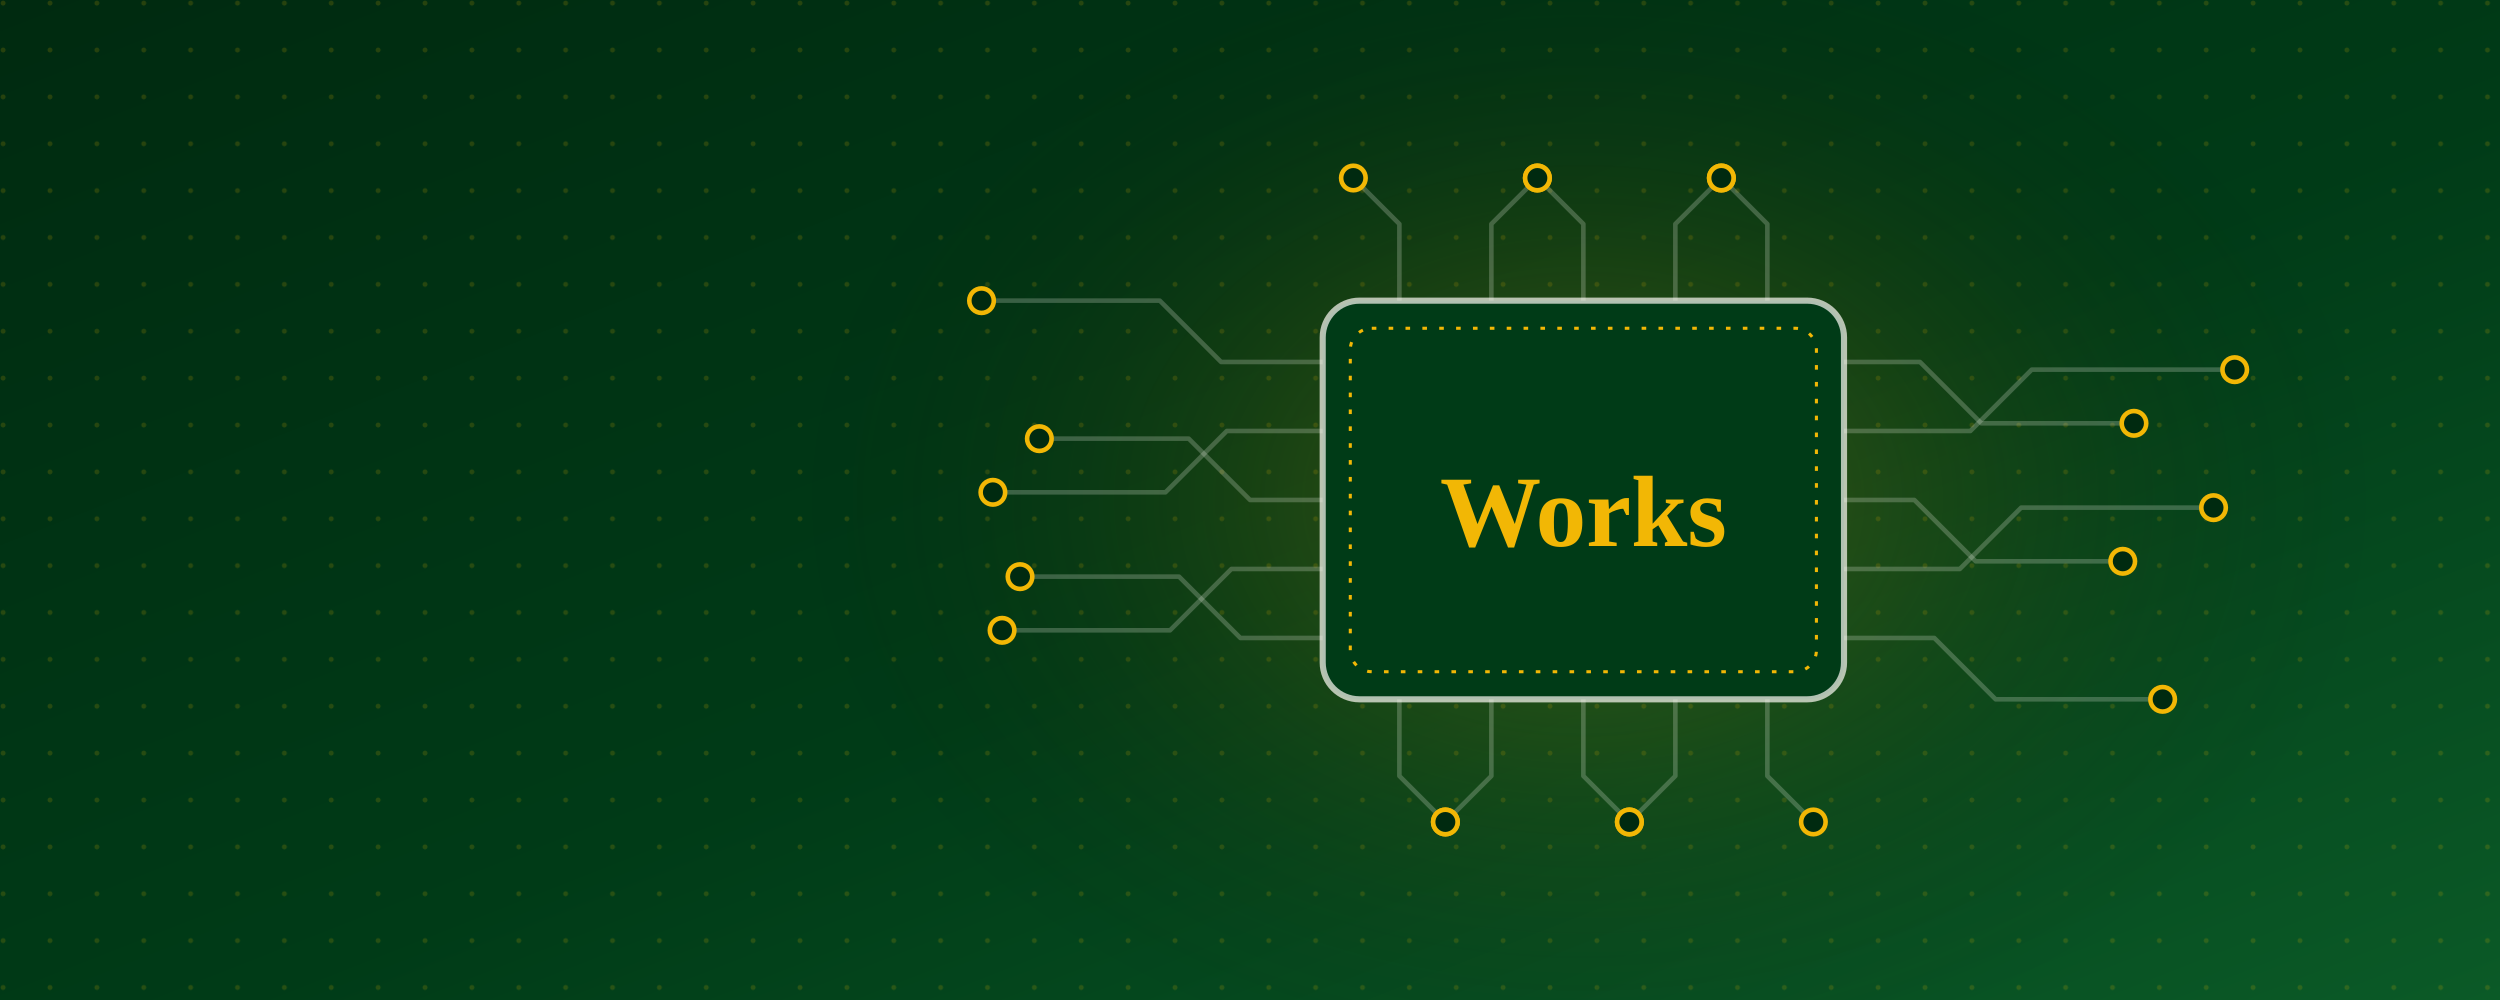
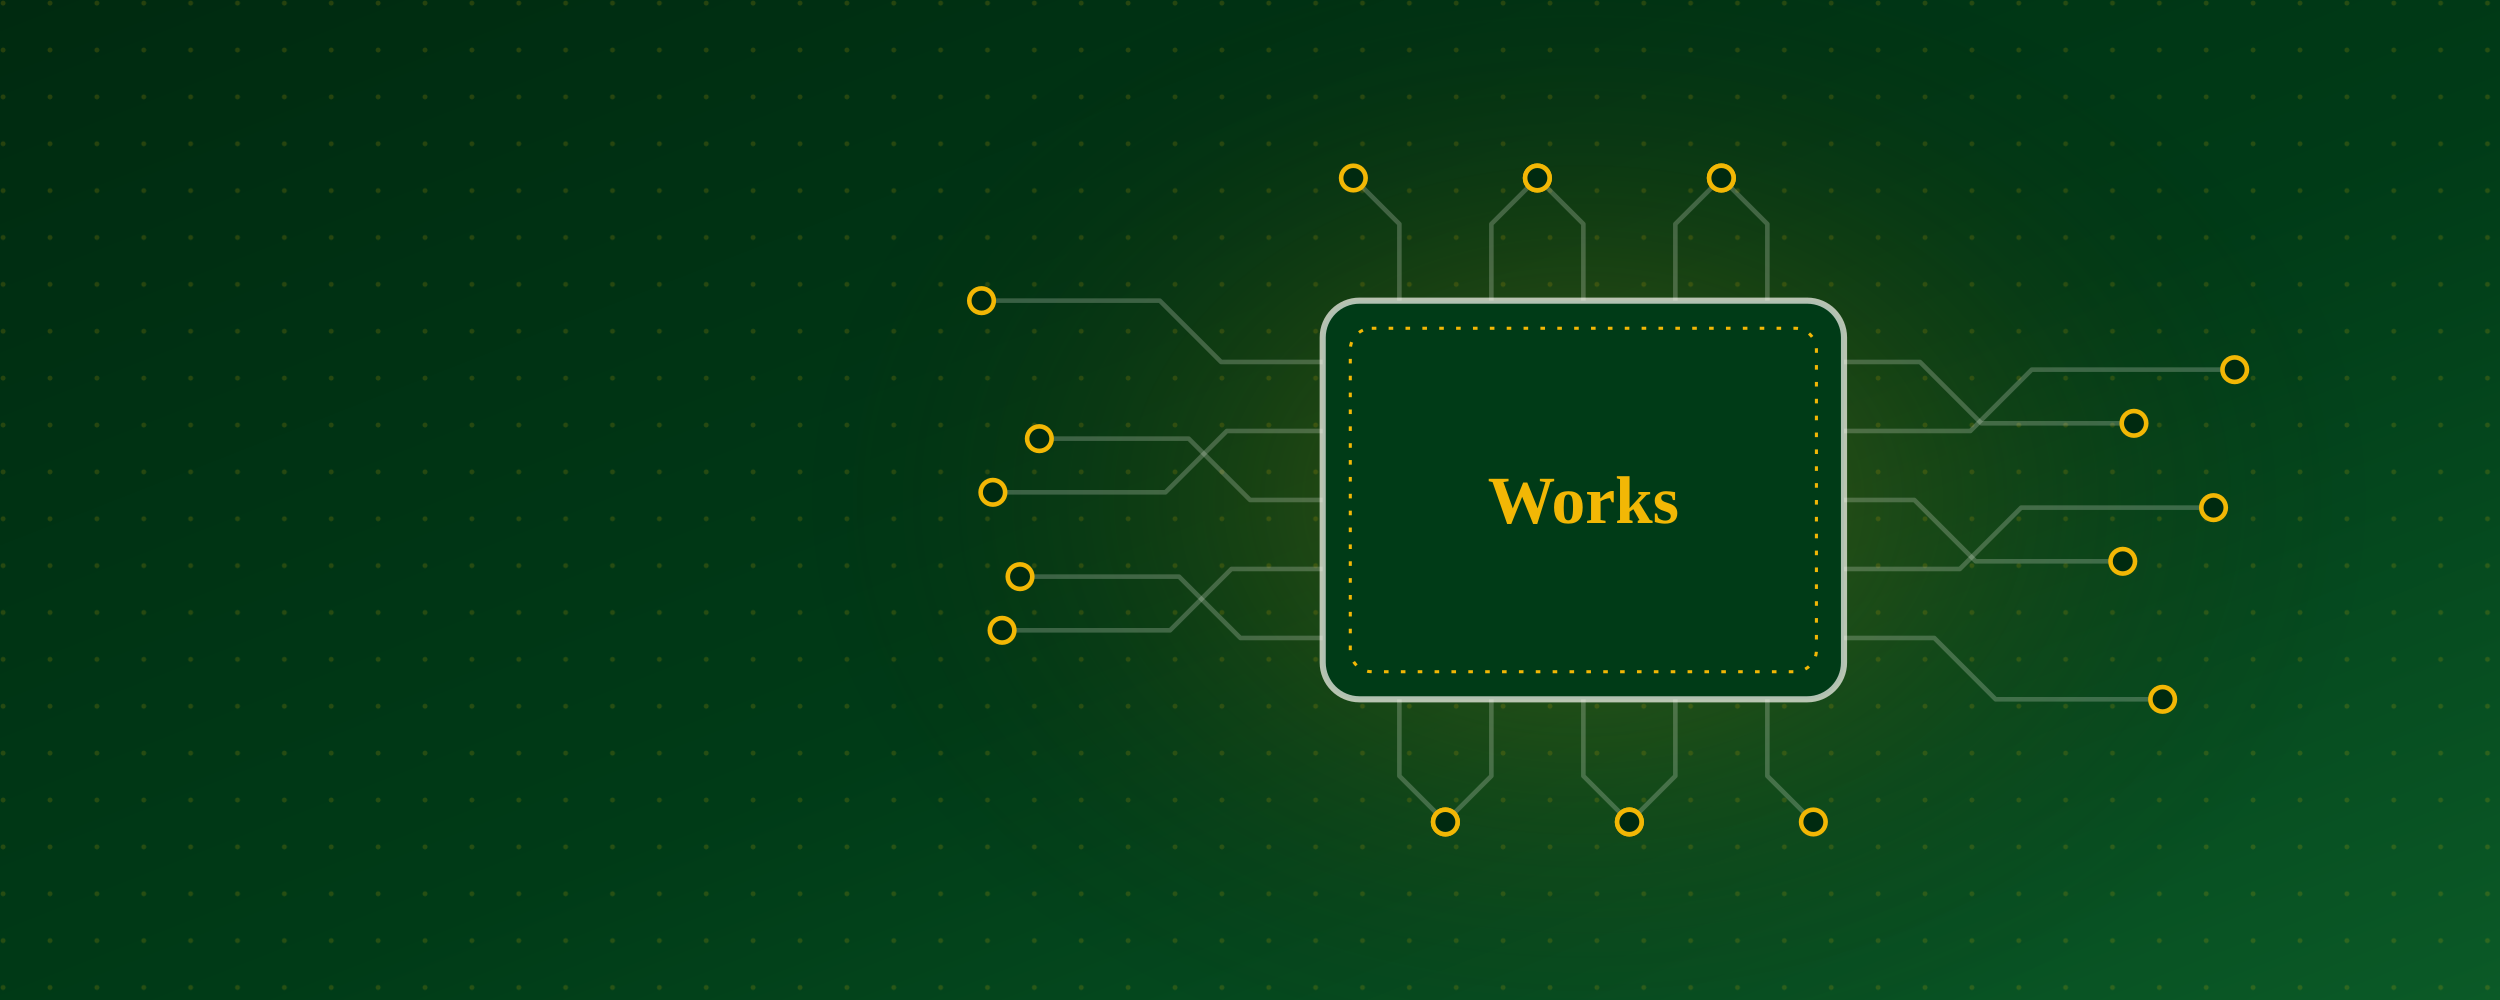
<svg xmlns="http://www.w3.org/2000/svg" viewBox="0 0 1600 640" width="1600" height="640" role="img" aria-hidden="true" focusable="false">
  <defs>
    <linearGradient id="bgo6" x1="0" y1="0" x2="1" y2="1">
      <stop offset="0" stop-color="#002a10" />
      <stop offset="0.55" stop-color="#003b17" />
      <stop offset="1" stop-color="#0b5a27" />
    </linearGradient>
    <radialGradient id="glo6" cx="50%" cy="50%" r="50%">
      <stop offset="0" stop-color="rgba(242,183,5,0.28)" />
      <stop offset="1" stop-color="rgba(0,0,0,0)" />
    </radialGradient>
    <pattern id="dto6" width="30" height="30" patternUnits="userSpaceOnUse">
      <circle cx="2" cy="2" r="1.6" fill="rgba(242,183,5,0.16)" />
    </pattern>
  </defs>
  <rect width="1600" height="640" fill="url(#bgo6)" />
  <rect width="1600" height="640" fill="url(#dto6)" />
  <ellipse cx="1013.3" cy="320" rx="510.3" ry="372.9" fill="url(#glo6)" />
  <g transform="translate(522.7 25.6) scale(0.9813)">
    <polyline points="330,210 263.741,210 223.741,170 107.482,170" fill="none" stroke="rgba(252,250,244,0.22)" stroke-width="3" stroke-linejoin="round" stroke-linecap="round" />
    <circle cx="107.5" cy="170" r="8" fill="#002a10" stroke="#f2b705" stroke-width="3" />
    <polyline points="670,210 719.551,210 759.551,250 859.102,250" fill="none" stroke="rgba(252,250,244,0.22)" stroke-width="3" stroke-linejoin="round" stroke-linecap="round" />
    <circle cx="859.1" cy="250" r="8" fill="#002a10" stroke="#f2b705" stroke-width="3" />
    <polyline points="330,255 267.443,255 227.443,295 114.886,295" fill="none" stroke="rgba(252,250,244,0.22)" stroke-width="3" stroke-linejoin="round" stroke-linecap="round" />
    <circle cx="114.9" cy="295" r="8" fill="#002a10" stroke="#f2b705" stroke-width="3" />
    <polyline points="670,255 752.409,255 792.409,215 924.817,215" fill="none" stroke="rgba(252,250,244,0.22)" stroke-width="3" stroke-linejoin="round" stroke-linecap="round" />
    <circle cx="924.8" cy="215" r="8" fill="#002a10" stroke="#f2b705" stroke-width="3" />
    <polyline points="330,300 282.62,300 242.62,260 145.24,260" fill="none" stroke="rgba(252,250,244,0.22)" stroke-width="3" stroke-linejoin="round" stroke-linecap="round" />
    <circle cx="145.2" cy="260" r="8" fill="#002a10" stroke="#f2b705" stroke-width="3" />
    <polyline points="670,300 715.889,300 755.889,340 851.778,340" fill="none" stroke="rgba(252,250,244,0.22)" stroke-width="3" stroke-linejoin="round" stroke-linecap="round" />
    <circle cx="851.8" cy="340" r="8" fill="#002a10" stroke="#f2b705" stroke-width="3" />
    <polyline points="330,345 270.441,345 230.441,385 120.883,385" fill="none" stroke="rgba(252,250,244,0.22)" stroke-width="3" stroke-linejoin="round" stroke-linecap="round" />
    <circle cx="120.9" cy="385" r="8" fill="#002a10" stroke="#f2b705" stroke-width="3" />
    <polyline points="670,345 745.518,345 785.518,305 911.036,305" fill="none" stroke="rgba(252,250,244,0.22)" stroke-width="3" stroke-linejoin="round" stroke-linecap="round" />
    <circle cx="911" cy="305" r="8" fill="#002a10" stroke="#f2b705" stroke-width="3" />
    <polyline points="330,390 276.311,390 236.311,350 132.622,350" fill="none" stroke="rgba(252,250,244,0.22)" stroke-width="3" stroke-linejoin="round" stroke-linecap="round" />
    <circle cx="132.6" cy="350" r="8" fill="#002a10" stroke="#f2b705" stroke-width="3" />
    <polyline points="670,390 728.888,390 768.888,430 877.777,430" fill="none" stroke="rgba(252,250,244,0.22)" stroke-width="3" stroke-linejoin="round" stroke-linecap="round" />
    <circle cx="877.8" cy="430" r="8" fill="#002a10" stroke="#f2b705" stroke-width="3" />
    <polyline points="380,170 380,120 350,90" fill="none" stroke="rgba(252,250,244,0.22)" stroke-width="3" stroke-linejoin="round" stroke-linecap="round" />
    <circle cx="350" cy="90" r="8" fill="#002a10" stroke="#f2b705" stroke-width="3" />
    <polyline points="380,430 380,480 410,510" fill="none" stroke="rgba(252,250,244,0.22)" stroke-width="3" stroke-linejoin="round" stroke-linecap="round" />
    <circle cx="410" cy="510" r="8" fill="#002a10" stroke="#f2b705" stroke-width="3" />
    <polyline points="440,170 440,120 470,90" fill="none" stroke="rgba(252,250,244,0.22)" stroke-width="3" stroke-linejoin="round" stroke-linecap="round" />
    <circle cx="470" cy="90" r="8" fill="#002a10" stroke="#f2b705" stroke-width="3" />
    <polyline points="440,430 440,480 410,510" fill="none" stroke="rgba(252,250,244,0.22)" stroke-width="3" stroke-linejoin="round" stroke-linecap="round" />
    <circle cx="410" cy="510" r="8" fill="#002a10" stroke="#f2b705" stroke-width="3" />
    <polyline points="500,170 500,120 470,90" fill="none" stroke="rgba(252,250,244,0.22)" stroke-width="3" stroke-linejoin="round" stroke-linecap="round" />
    <circle cx="470" cy="90" r="8" fill="#002a10" stroke="#f2b705" stroke-width="3" />
    <polyline points="500,430 500,480 530,510" fill="none" stroke="rgba(252,250,244,0.22)" stroke-width="3" stroke-linejoin="round" stroke-linecap="round" />
    <circle cx="530" cy="510" r="8" fill="#002a10" stroke="#f2b705" stroke-width="3" />
    <polyline points="560,170 560,120 590,90" fill="none" stroke="rgba(252,250,244,0.22)" stroke-width="3" stroke-linejoin="round" stroke-linecap="round" />
    <circle cx="590" cy="90" r="8" fill="#002a10" stroke="#f2b705" stroke-width="3" />
    <polyline points="560,430 560,480 530,510" fill="none" stroke="rgba(252,250,244,0.22)" stroke-width="3" stroke-linejoin="round" stroke-linecap="round" />
    <circle cx="530" cy="510" r="8" fill="#002a10" stroke="#f2b705" stroke-width="3" />
    <polyline points="620,170 620,120 590,90" fill="none" stroke="rgba(252,250,244,0.22)" stroke-width="3" stroke-linejoin="round" stroke-linecap="round" />
    <circle cx="590" cy="90" r="8" fill="#002a10" stroke="#f2b705" stroke-width="3" />
    <polyline points="620,430 620,480 650,510" fill="none" stroke="rgba(252,250,244,0.22)" stroke-width="3" stroke-linejoin="round" stroke-linecap="round" />
    <circle cx="650" cy="510" r="8" fill="#002a10" stroke="#f2b705" stroke-width="3" />
    <rect x="330" y="170" width="340" height="260" rx="24" fill="#003b17" stroke="#fcfaf4" stroke-opacity="0.7" stroke-width="4" />
    <rect x="348" y="188" width="304" height="224" rx="14" fill="none" stroke="#f2b705" stroke-width="2" stroke-dasharray="3 8" />
-     <text x="500" y="330" text-anchor="middle" font-family="Georgia, 'Times New Roman', serif" font-size="66" font-weight="700" fill="#f2b705">Works</text>
+     <text x="500" y="315" text-anchor="middle" font-family="Georgia, 'Times New Roman', serif" font-size="44" font-weight="700" fill="#f2b705">Works</text>
  </g>
</svg>
